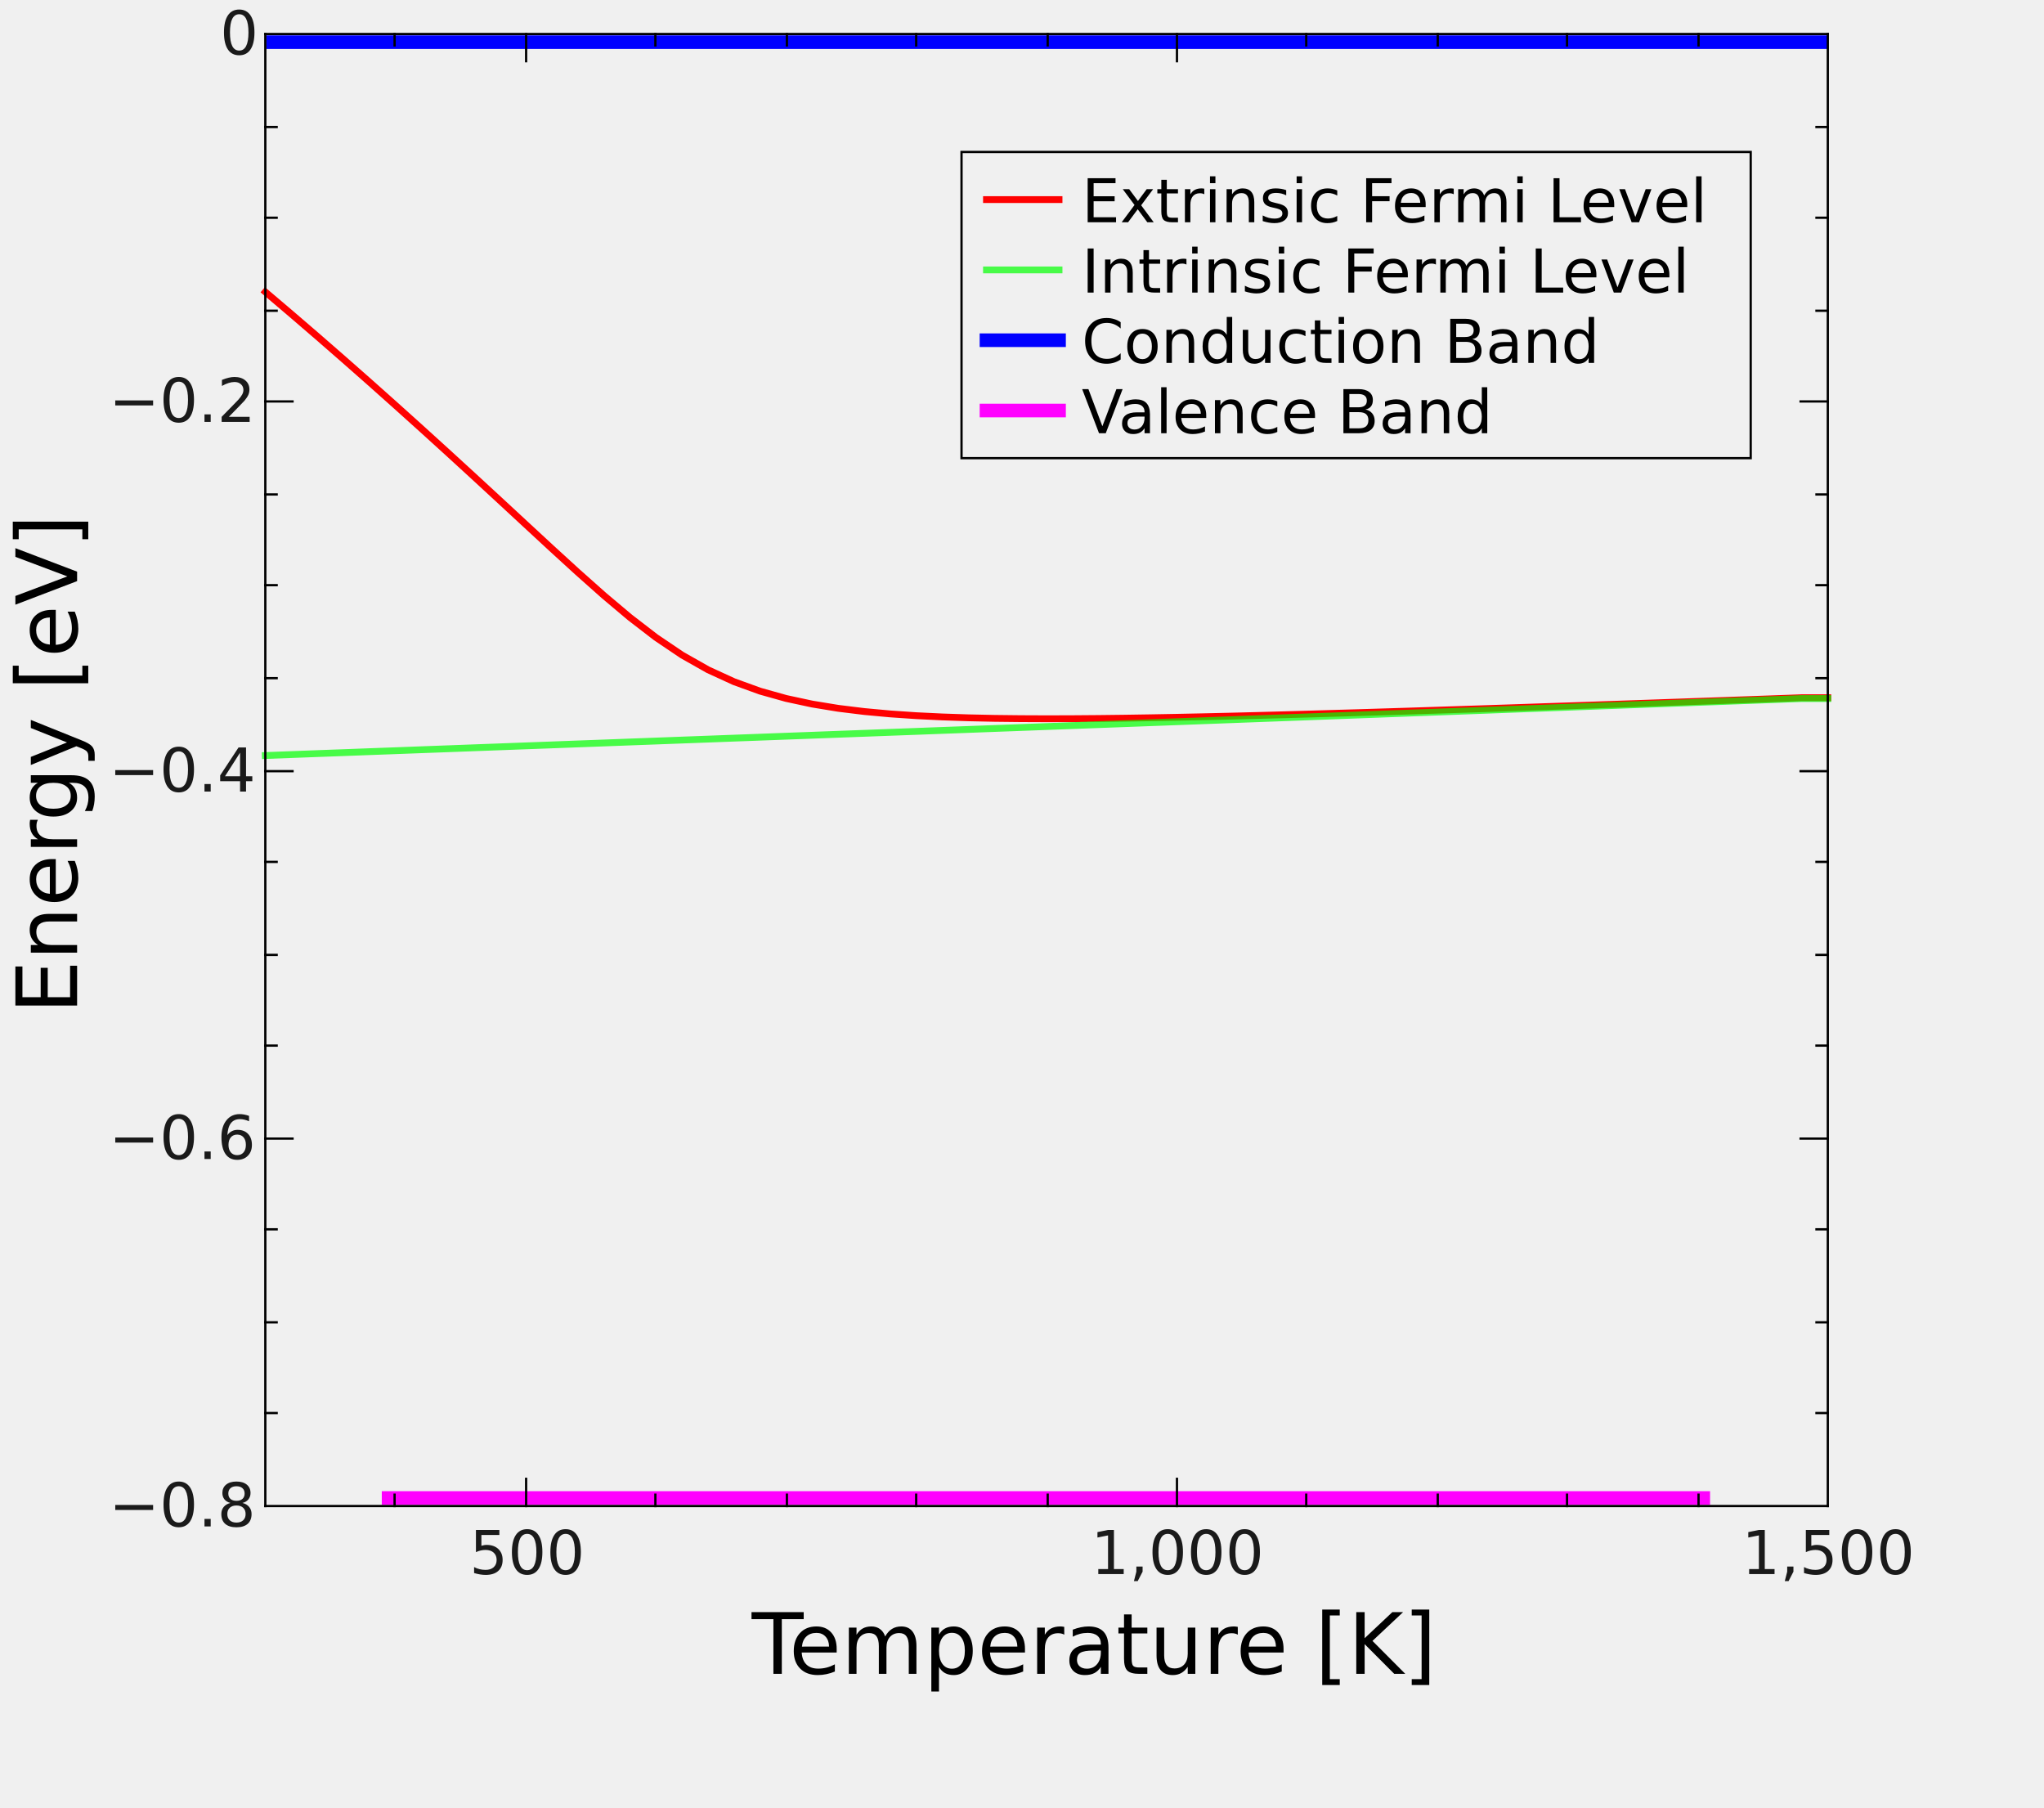
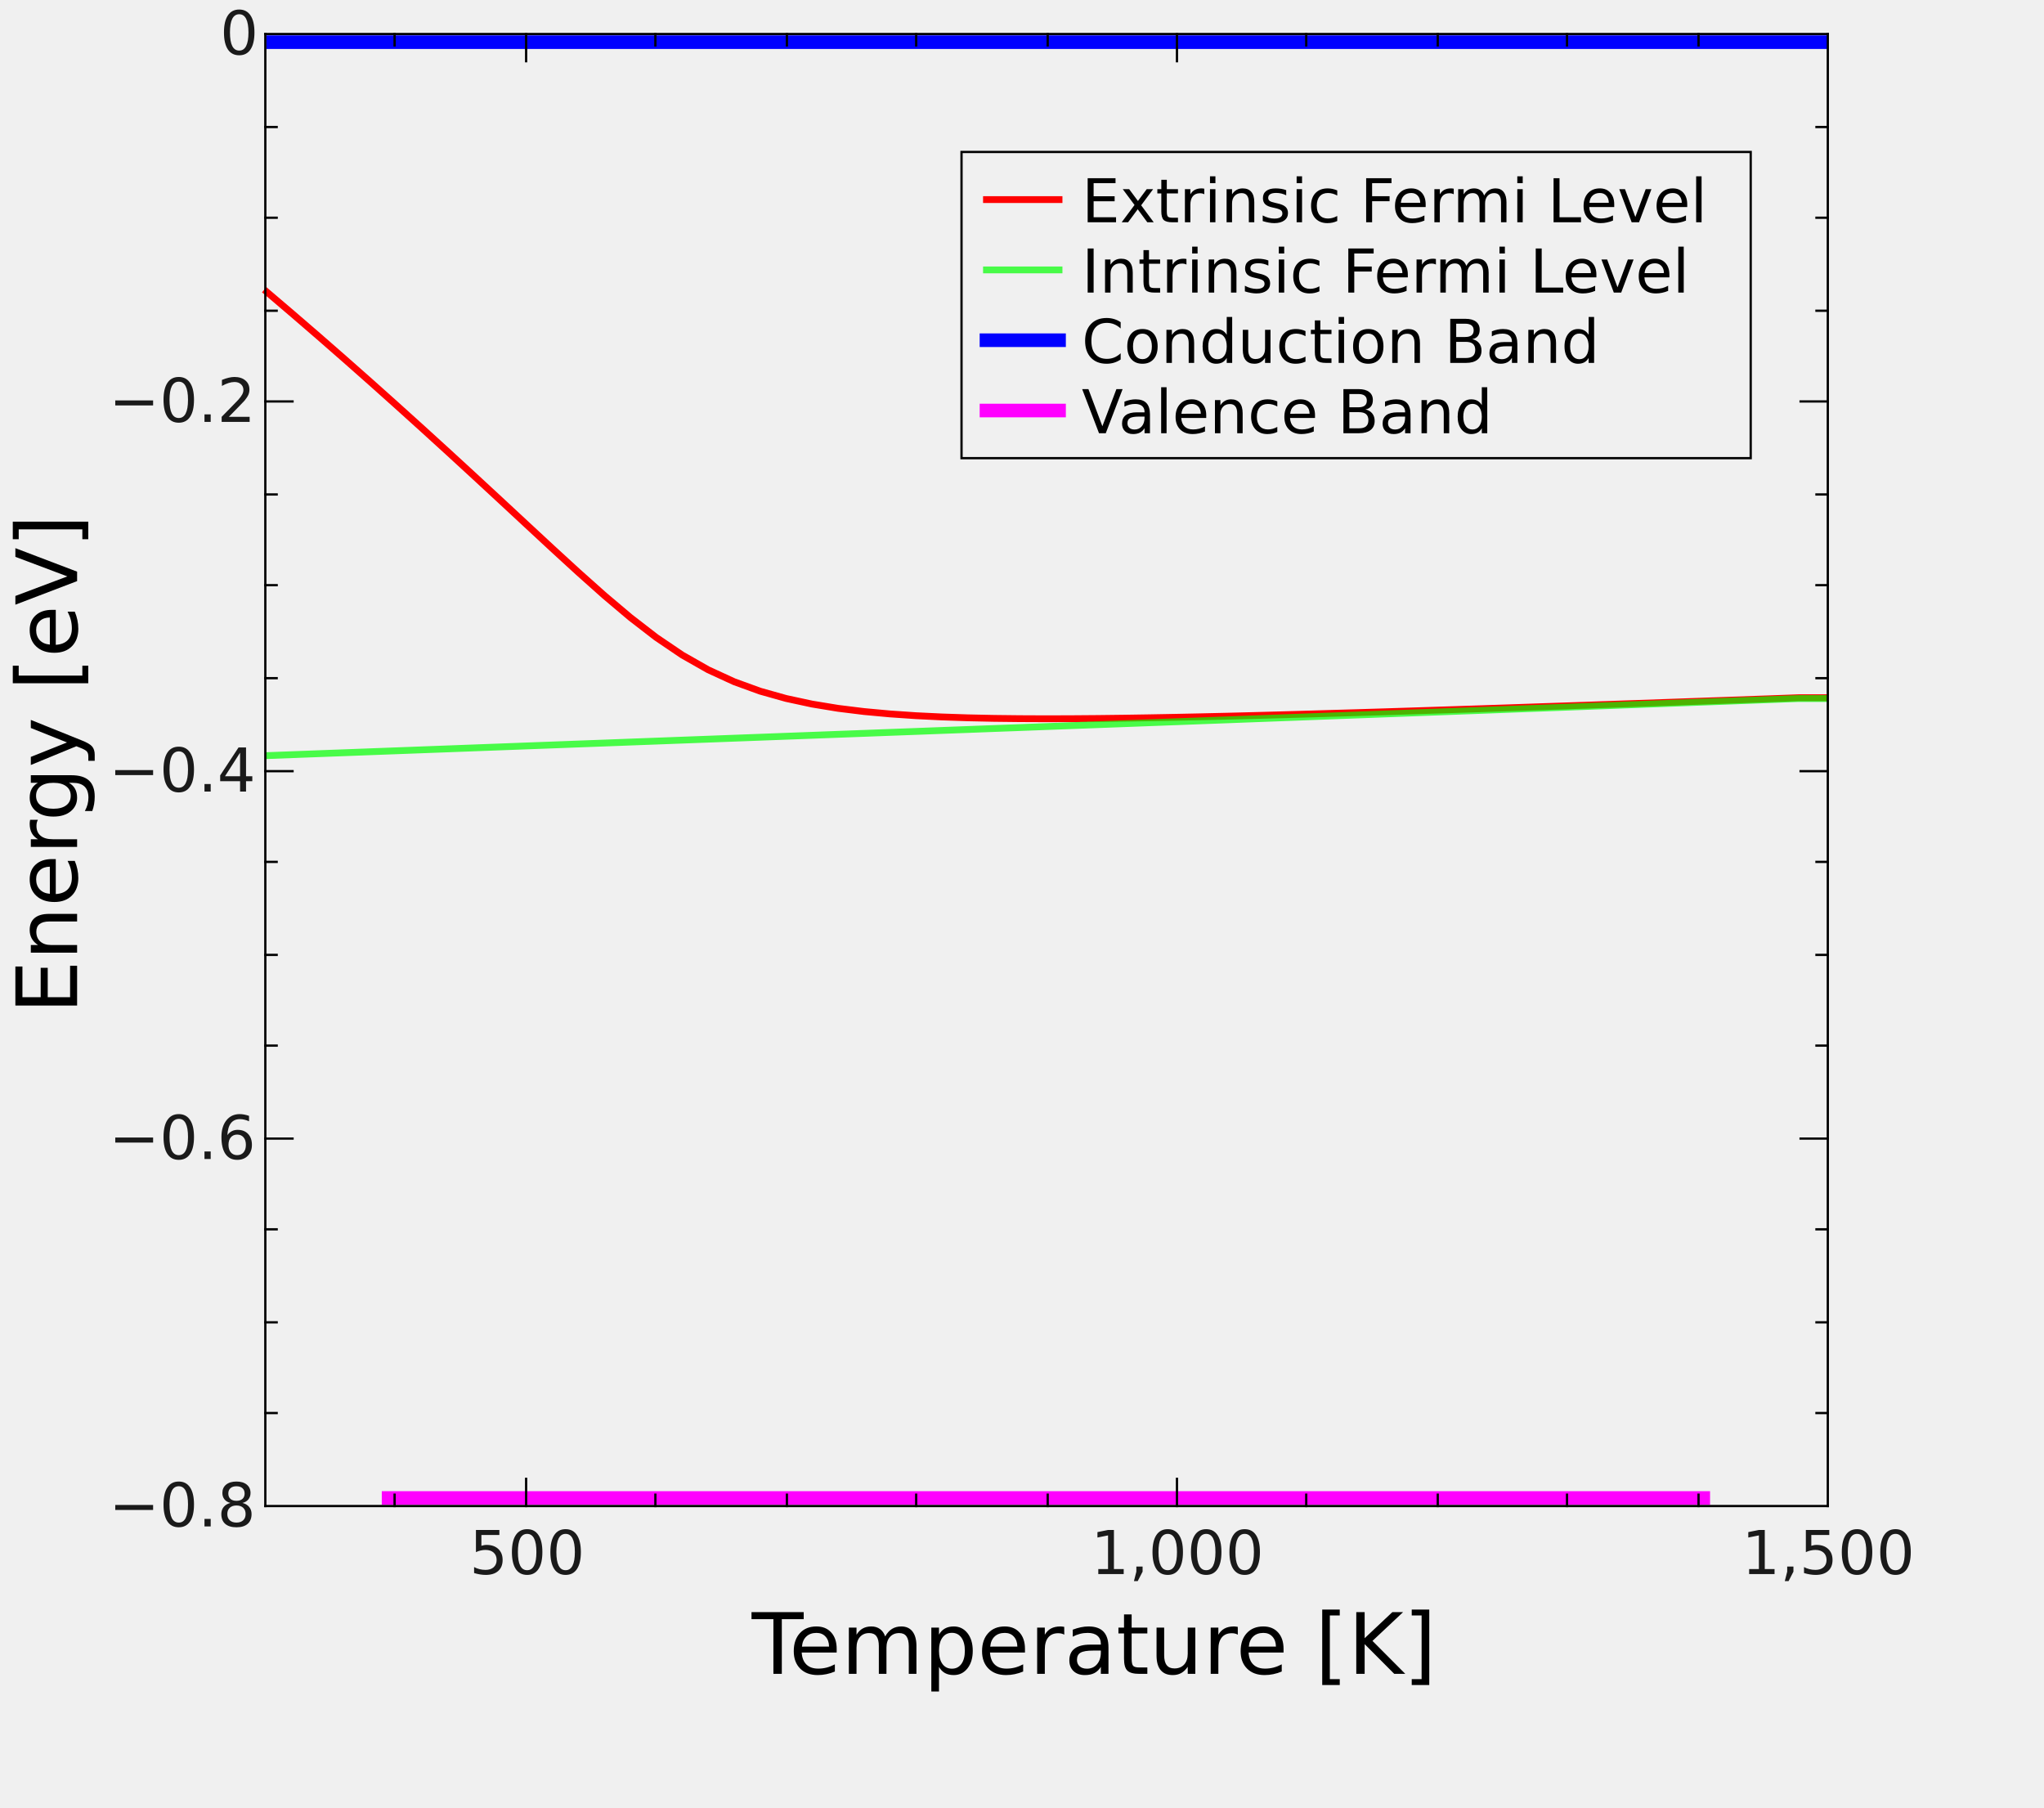
<svg xmlns="http://www.w3.org/2000/svg" width="238.478mm" height="210.82mm" version="1.2" id="svg2">
  <defs id="defs8" />
  <g style="font-style:normal;font-weight:400;font-size:10.667px;font-family:'MS Shell Dlg 2';fill:none;fill-rule:evenodd;stroke:#0000ff;stroke-width:6;stroke-linecap:square;stroke-linejoin:miter;stroke-miterlimit:2;stroke-opacity:1" id="g54" font-style="normal" font-weight="400" font-size="10.667" stroke-miterlimit="2" transform="matrix(0.9907083,0,0,1.009333,-0.3556415,-1.599696)">
    <polyline style="fill:none" id="polyline56" points="122,20.001 133,20 213.867,20 225.35,20.001 236.35,20 811,20 " vector-effect="non-scaling-stroke" />
  </g>
  <g style="font-style:normal;font-weight:400;font-size:10.667px;font-family:'MS Shell Dlg 2';fill:none;fill-rule:evenodd;stroke:#ff00ff;stroke-width:6;stroke-linecap:square;stroke-linejoin:miter;stroke-miterlimit:2;stroke-opacity:1" id="g378-6" font-style="normal" font-weight="400" font-size="10.667" transform="matrix(18.11613,0,0,1,-27.92046,546.4551)" stroke-miterlimit="2">
    <polyline style="fill:none" id="polyline380-2" points="11,114 43,114 " vector-effect="non-scaling-stroke" />
  </g>
  <g style="font-style:normal;font-weight:400;font-size:10.667px;font-family:'MS Shell Dlg 2';fill:#ffffff;fill-opacity:0;fill-rule:evenodd;stroke:none;stroke-width:1;stroke-linecap:square;stroke-linejoin:bevel" id="g12" font-style="normal" font-weight="400" font-size="10.667" transform="translate(-5,-5)">
    <path style="fill-rule:evenodd" id="path14" d="M 5,5 850,5 850,752 5,752 5,5" vector-effect="non-scaling-stroke" />
  </g>
  <g style="font-style:normal;font-weight:400;font-size:10.667px;font-family:'MS Shell Dlg 2';fill:none;fill-rule:evenodd;stroke:none;stroke-width:1;stroke-linecap:square;stroke-linejoin:bevel" id="g16" font-style="normal" font-weight="400" font-size="10.667" transform="translate(-5,-5)">
    <path style="fill-rule:evenodd" id="path18" d="M 5,5 850,5 850,752 5,752 5,5" vector-effect="non-scaling-stroke" />
  </g>
  <g style="font-style:normal;font-weight:400;font-size:10.667px;font-family:'MS Shell Dlg 2';fill:none;fill-rule:evenodd;stroke:#000000;stroke-width:1;stroke-linecap:square;stroke-linejoin:bevel;stroke-opacity:1" id="g20" font-style="normal" font-weight="400" font-size="10.667" transform="translate(-5,-5)" />
  <g style="font-style:normal;font-weight:400;font-size:10.667px;font-family:'MS Shell Dlg 2';fill:#ffffff;fill-opacity:0;fill-rule:evenodd;stroke:none;stroke-width:1;stroke-linecap:square;stroke-linejoin:bevel" id="g22" font-style="normal" font-weight="400" font-size="10.667" transform="translate(-5,-5)">
    <path style="fill-rule:evenodd" id="path24" d="m 122,20 689,0 0,649 -689,0 0,-649" vector-effect="non-scaling-stroke" />
  </g>
  <g style="font-style:normal;font-weight:400;font-size:10.667px;font-family:'MS Shell Dlg 2';fill:none;fill-rule:evenodd;stroke:#000000;stroke-width:1;stroke-linecap:square;stroke-linejoin:bevel;stroke-opacity:1" id="g26" font-style="normal" font-weight="400" font-size="10.667" transform="translate(-5,-5)" />
  <g style="font-style:normal;font-weight:400;font-size:10.667px;font-family:'MS Shell Dlg 2';fill:none;fill-rule:evenodd;stroke:#000000;stroke-width:1;stroke-linecap:square;stroke-linejoin:bevel;stroke-opacity:1" id="g28" font-style="normal" font-weight="400" font-size="10.667" transform="translate(-5,-5)" />
  <g style="font-style:normal;font-weight:400;font-size:10.667px;font-family:'MS Shell Dlg 2';fill:none;fill-rule:evenodd;stroke:#000000;stroke-width:1;stroke-linecap:square;stroke-linejoin:bevel;stroke-opacity:1" id="g30" font-style="normal" font-weight="400" font-size="10.667" transform="translate(-5,-5)" />
  <g style="font-style:normal;font-weight:400;font-size:10.667px;font-family:'MS Shell Dlg 2';fill:none;fill-rule:evenodd;stroke:#000000;stroke-width:1;stroke-linecap:square;stroke-linejoin:bevel;stroke-opacity:1" id="g32" font-style="normal" font-weight="400" font-size="10.667" transform="translate(-5,-5)" />
-   <g style="font-style:normal;font-weight:400;font-size:10.667px;font-family:'MS Shell Dlg 2';fill:none;fill-rule:evenodd;stroke:#ff0000;stroke-width:3;stroke-linecap:square;stroke-linejoin:miter;stroke-miterlimit:2;stroke-opacity:1" id="g34" font-style="normal" font-weight="400" font-size="10.667" stroke-miterlimit="2" transform="translate(-5,-5)">
+   <g style="font-style:normal;font-weight:400;font-size:10.667px;font-family:'MS Shell Dlg 2';fill:none;fill-rule:evenodd;stroke:#ff0000;stroke-width:3;stroke-linecap:square;stroke-linejoin:miter;stroke-miterlimit:2;stroke-opacity:1" id="g34" font-style="normal" font-weight="400" font-size="10.667" stroke-miterlimit="2" transform="matrix(0.9970845,0,0,1.000028,-4.002579,-5.006314)">
    <polyline style="fill:none" id="polyline36" points="122,133.713 133.483,143.464 144.967,153.345 156.45,163.356 167.933,173.472 179.417,183.71 190.9,194.046 202.383,204.478 213.867,215 225.35,225.587 236.833,236.222 248.317,246.842 259.8,257.331 271.283,267.537 282.767,277.207 294.25,286.049 305.733,293.797 317.217,300.303 328.7,305.568 340.183,309.73 351.667,312.95 363.15,315.417 374.633,317.299 386.117,318.71 397.6,319.765 409.083,320.544 420.567,321.095 432.05,321.477 443.533,321.72 455.017,321.85 466.5,321.899 477.983,321.866 489.467,321.777 500.95,321.639 512.433,321.46 523.917,321.25 535.4,321.014 546.883,320.755 558.367,320.471 569.85,320.171 581.333,319.854 592.817,319.522 604.3,319.189 615.783,318.84 627.267,318.483 638.75,318.118 650.233,317.753 661.717,317.38 673.2,316.999 684.683,316.609 696.167,316.228 707.65,315.839 719.133,315.441 730.617,315.044 742.1,314.646 753.583,314.24 765.067,313.843 776.55,313.437 788.033,313.032 799.517,312.618 811,312.618 " vector-effect="non-scaling-stroke" />
  </g>
  <g style="font-style:normal;font-weight:400;font-size:10.667px;font-family:'MS Shell Dlg 2';fill:none;fill-rule:evenodd;stroke:#000000;stroke-width:1;stroke-linecap:square;stroke-linejoin:bevel;stroke-opacity:1" id="g38" font-style="normal" font-weight="400" font-size="10.667" transform="translate(-5,-5)" />
  <g style="font-style:normal;font-weight:400;font-size:10.667px;font-family:'MS Shell Dlg 2';fill:none;fill-rule:evenodd;stroke:#000000;stroke-width:1;stroke-linecap:square;stroke-linejoin:bevel;stroke-opacity:1" id="g40" font-style="normal" font-weight="400" font-size="10.667" transform="translate(-5,-5)" />
  <g style="font-style:normal;font-weight:400;font-size:10.667px;font-family:'MS Shell Dlg 2';fill:none;fill-rule:evenodd;stroke:#000000;stroke-width:1;stroke-linecap:square;stroke-linejoin:bevel;stroke-opacity:1" id="g42" font-style="normal" font-weight="400" font-size="10.667" transform="translate(-5,-5)" />
-   <g style="font-style:normal;font-weight:400;font-size:10.667px;font-family:'MS Shell Dlg 2';fill:none;fill-rule:evenodd;stroke:#00ff00;stroke-width:3;stroke-linecap:square;stroke-linejoin:miter;stroke-miterlimit:2;stroke-opacity:0.7" id="g44" font-style="normal" font-weight="400" font-size="10.667" stroke-miterlimit="2" transform="translate(-5,-5)">
+   <g style="font-style:normal;font-weight:400;font-size:10.667px;font-family:'MS Shell Dlg 2';fill:none;fill-rule:evenodd;stroke:#00ff00;stroke-width:3;stroke-linecap:square;stroke-linejoin:miter;stroke-miterlimit:2;stroke-opacity:0.7" id="g44" font-style="normal" font-weight="400" font-size="10.667" stroke-miterlimit="2" transform="matrix(0.9957047,0,0,1.000246,-2.882303,-5.080192)">
    <polyline style="fill:none" id="polyline46" points="122,338.107 133.483,337.685 144.967,337.256 156.45,336.834 167.933,336.404 179.417,335.982 190.9,335.552 202.383,335.13 213.867,334.7 225.35,334.278 236.833,333.848 248.317,333.426 259.8,332.996 271.283,332.575 282.767,332.145 294.25,331.723 305.733,331.293 317.217,330.871 328.7,330.441 340.183,330.019 351.667,329.589 363.15,329.167 374.633,328.737 386.117,328.316 397.6,327.886 409.083,327.464 420.567,327.034 432.05,326.612 443.533,326.182 455.017,325.76 466.5,325.33 477.983,324.908 489.467,324.478 500.95,324.057 512.433,323.627 523.917,323.205 535.4,322.775 546.883,322.353 558.367,321.923 569.85,321.501 581.333,321.071 592.817,320.649 604.3,320.219 615.783,319.797 627.267,319.367 638.75,318.946 650.233,318.516 661.717,318.094 673.2,317.664 684.683,317.242 696.167,316.812 707.65,316.382 719.133,315.96 730.617,315.53 742.1,315.108 753.583,314.678 765.067,314.257 776.55,313.827 788.033,313.405 799.517,312.975 811,312.975 " vector-effect="non-scaling-stroke" />
  </g>
  <g style="font-style:normal;font-weight:400;font-size:10.667px;font-family:'MS Shell Dlg 2';fill:none;fill-rule:evenodd;stroke:#000000;stroke-width:1;stroke-linecap:square;stroke-linejoin:bevel;stroke-opacity:1" id="g48" font-style="normal" font-weight="400" font-size="10.667" transform="translate(-5,-5)" />
  <g style="font-style:normal;font-weight:400;font-size:10.667px;font-family:'MS Shell Dlg 2';fill:none;fill-rule:evenodd;stroke:#000000;stroke-width:1;stroke-linecap:square;stroke-linejoin:bevel;stroke-opacity:1" id="g50" font-style="normal" font-weight="400" font-size="10.667" transform="translate(-5,-5)" />
  <g style="font-style:normal;font-weight:400;font-size:10.667px;font-family:'MS Shell Dlg 2';fill:none;fill-rule:evenodd;stroke:#000000;stroke-width:1;stroke-linecap:square;stroke-linejoin:bevel;stroke-opacity:1" id="g52" font-style="normal" font-weight="400" font-size="10.667" transform="translate(-5,-5)" />
  <g style="font-style:normal;font-weight:400;font-size:10.667px;font-family:'MS Shell Dlg 2';fill:none;fill-rule:evenodd;stroke:#000000;stroke-width:1;stroke-linecap:square;stroke-linejoin:bevel;stroke-opacity:1" id="g58" font-style="normal" font-weight="400" font-size="10.667" transform="translate(-5,-5)" />
  <g style="font-style:normal;font-weight:400;font-size:10.667px;font-family:'MS Shell Dlg 2';fill:none;fill-rule:evenodd;stroke:#000000;stroke-width:1;stroke-linecap:square;stroke-linejoin:bevel;stroke-opacity:1" id="g60" font-style="normal" font-weight="400" font-size="10.667" transform="translate(-5,-5)" />
  <g style="font-style:normal;font-weight:400;font-size:10.667px;font-family:'MS Shell Dlg 2';fill:none;fill-rule:evenodd;stroke:#000000;stroke-width:1;stroke-linecap:square;stroke-linejoin:bevel;stroke-opacity:1" id="g62" font-style="normal" font-weight="400" font-size="10.667" transform="translate(-5,-5)" />
  <g style="font-style:normal;font-weight:400;font-size:10.667px;font-family:'MS Shell Dlg 2';fill:none;fill-rule:evenodd;stroke:#000000;stroke-width:1;stroke-linecap:square;stroke-linejoin:bevel;stroke-opacity:1" id="g64" font-style="normal" font-weight="400" font-size="10.667" transform="translate(-5,-5)" />
  <g style="font-style:normal;font-weight:400;font-size:10.667px;font-family:'MS Shell Dlg 2';fill:none;fill-rule:evenodd;stroke:#000000;stroke-width:1;stroke-linecap:square;stroke-linejoin:bevel;stroke-opacity:1" id="g66" font-style="normal" font-weight="400" font-size="10.667" transform="translate(-5,-5)" />
  <g style="font-style:normal;font-weight:400;font-size:10.667px;font-family:'MS Shell Dlg 2';fill:none;fill-rule:evenodd;stroke:#000000;stroke-width:1;stroke-linecap:square;stroke-linejoin:bevel;stroke-opacity:1" id="g68" font-style="normal" font-weight="400" font-size="10.667" transform="translate(-5,-5)" />
  <g style="font-style:normal;font-weight:400;font-size:26.667px;font-family:'DejaVu Sans';fill:none;fill-rule:evenodd;stroke:#1a1a1a;stroke-width:1;stroke-linecap:square;stroke-linejoin:bevel;stroke-opacity:1" id="g70" font-style="normal" font-weight="400" font-size="26.667" transform="matrix(0,-1,1,0,0,679)" />
  <g style="font-style:normal;font-weight:400;font-size:37.333px;font-family:'DejaVu Sans';fill:none;fill-rule:evenodd;stroke:#000000;stroke-width:1;stroke-linecap:square;stroke-linejoin:bevel;stroke-opacity:1" id="g72" font-style="normal" font-weight="400" font-size="37.333" transform="matrix(0,-1,1,0,0,679)">
    <text style="font-style:normal;font-weight:400;font-size:37.333px;font-family:'DejaVu Sans';fill:#000000;fill-opacity:1;stroke:none" id="text74" font-style="normal" font-weight="400" font-size="37.333" y="34" x="232" xml:space="preserve">Energy [eV]</text>
  </g>
  <g style="font-style:normal;font-weight:400;font-size:26.667px;font-family:'DejaVu Sans';fill:none;fill-rule:evenodd;stroke:#1a1a1a;stroke-width:1;stroke-linecap:square;stroke-linejoin:bevel;stroke-opacity:1" id="g76" font-style="normal" font-weight="400" font-size="26.667" transform="matrix(0,-1,1,0,0,679)" />
  <g style="font-style:normal;font-weight:400;font-size:10.667px;font-family:'MS Shell Dlg 2';fill:none;fill-rule:evenodd;stroke:#000000;stroke-width:1;stroke-linecap:square;stroke-linejoin:bevel;stroke-opacity:1" id="g78" font-style="normal" font-weight="400" font-size="10.667" transform="translate(-5,-5)" />
  <g style="font-style:normal;font-weight:400;font-size:26.667px;font-family:'DejaVu Sans';fill:none;fill-rule:evenodd;stroke:#000000;stroke-width:1;stroke-linecap:square;stroke-linejoin:bevel;stroke-opacity:1" id="g80" font-style="normal" font-weight="400" font-size="26.667" transform="translate(-5,-5)" />
  <g style="font-style:normal;font-weight:400;font-size:26.667px;font-family:'DejaVu Sans';fill:none;fill-rule:evenodd;stroke:#1a1a1a;stroke-width:1;stroke-linecap:square;stroke-linejoin:bevel;stroke-opacity:1" id="g82" font-style="normal" font-weight="400" font-size="26.667" transform="translate(-5,-5)" />
  <g style="font-style:normal;font-weight:400;font-size:26.667px;font-family:'DejaVu Sans';fill:none;fill-rule:evenodd;stroke:#1a1a1a;stroke-width:1;stroke-linecap:square;stroke-linejoin:bevel;stroke-opacity:1" id="g84" font-style="normal" font-weight="400" font-size="26.667" transform="translate(48,648)">
    <text style="font-style:normal;font-weight:400;font-size:26.667px;font-family:'DejaVu Sans';fill:#1a1a1a;fill-opacity:1;stroke:none" id="text86" font-style="normal" font-weight="400" font-size="26.667" y="25" x="0" xml:space="preserve">−0.8</text>
  </g>
  <g style="font-style:normal;font-weight:400;font-size:26.667px;font-family:'DejaVu Sans';fill:none;fill-rule:evenodd;stroke:#1a1a1a;stroke-width:1;stroke-linecap:square;stroke-linejoin:bevel;stroke-opacity:1" id="g88" font-style="normal" font-weight="400" font-size="26.667" transform="translate(48,648)" />
  <g style="font-style:normal;font-weight:400;font-size:26.667px;font-family:'DejaVu Sans';fill:none;fill-rule:evenodd;stroke:#1a1a1a;stroke-width:1;stroke-linecap:square;stroke-linejoin:bevel;stroke-opacity:1" id="g90" font-style="normal" font-weight="400" font-size="26.667" transform="translate(-5,-5)" />
  <g style="font-style:normal;font-weight:400;font-size:26.667px;font-family:'DejaVu Sans';fill:none;fill-rule:evenodd;stroke:#1a1a1a;stroke-width:1;stroke-linecap:square;stroke-linejoin:bevel;stroke-opacity:1" id="g92" font-style="normal" font-weight="400" font-size="26.667" transform="translate(48,486)">
    <text style="font-style:normal;font-weight:400;font-size:26.667px;font-family:'DejaVu Sans';fill:#1a1a1a;fill-opacity:1;stroke:none" id="text94" font-style="normal" font-weight="400" font-size="26.667" y="25" x="0" xml:space="preserve">−0.6</text>
  </g>
  <g style="font-style:normal;font-weight:400;font-size:26.667px;font-family:'DejaVu Sans';fill:none;fill-rule:evenodd;stroke:#1a1a1a;stroke-width:1;stroke-linecap:square;stroke-linejoin:bevel;stroke-opacity:1" id="g96" font-style="normal" font-weight="400" font-size="26.667" transform="translate(48,486)" />
  <g style="font-style:normal;font-weight:400;font-size:26.667px;font-family:'DejaVu Sans';fill:none;fill-rule:evenodd;stroke:#1a1a1a;stroke-width:1;stroke-linecap:square;stroke-linejoin:bevel;stroke-opacity:1" id="g98" font-style="normal" font-weight="400" font-size="26.667" transform="translate(-5,-5)" />
  <g style="font-style:normal;font-weight:400;font-size:26.667px;font-family:'DejaVu Sans';fill:none;fill-rule:evenodd;stroke:#1a1a1a;stroke-width:1;stroke-linecap:square;stroke-linejoin:bevel;stroke-opacity:1" id="g100" font-style="normal" font-weight="400" font-size="26.667" transform="translate(48,324)">
    <text style="font-style:normal;font-weight:400;font-size:26.667px;font-family:'DejaVu Sans';fill:#1a1a1a;fill-opacity:1;stroke:none" id="text102" font-style="normal" font-weight="400" font-size="26.667" y="25" x="0" xml:space="preserve">−0.4</text>
  </g>
  <g style="font-style:normal;font-weight:400;font-size:26.667px;font-family:'DejaVu Sans';fill:none;fill-rule:evenodd;stroke:#1a1a1a;stroke-width:1;stroke-linecap:square;stroke-linejoin:bevel;stroke-opacity:1" id="g104" font-style="normal" font-weight="400" font-size="26.667" transform="translate(48,324)" />
  <g style="font-style:normal;font-weight:400;font-size:26.667px;font-family:'DejaVu Sans';fill:none;fill-rule:evenodd;stroke:#1a1a1a;stroke-width:1;stroke-linecap:square;stroke-linejoin:bevel;stroke-opacity:1" id="g106" font-style="normal" font-weight="400" font-size="26.667" transform="translate(-5,-5)" />
  <g style="font-style:normal;font-weight:400;font-size:26.667px;font-family:'DejaVu Sans';fill:none;fill-rule:evenodd;stroke:#1a1a1a;stroke-width:1;stroke-linecap:square;stroke-linejoin:bevel;stroke-opacity:1" id="g108" font-style="normal" font-weight="400" font-size="26.667" transform="translate(48,161)">
    <text style="font-style:normal;font-weight:400;font-size:26.667px;font-family:'DejaVu Sans';fill:#1a1a1a;fill-opacity:1;stroke:none" id="text110" font-style="normal" font-weight="400" font-size="26.667" y="25" x="0" xml:space="preserve">−0.2</text>
  </g>
  <g style="font-style:normal;font-weight:400;font-size:26.667px;font-family:'DejaVu Sans';fill:none;fill-rule:evenodd;stroke:#1a1a1a;stroke-width:1;stroke-linecap:square;stroke-linejoin:bevel;stroke-opacity:1" id="g112" font-style="normal" font-weight="400" font-size="26.667" transform="translate(48,161)" />
  <g style="font-style:normal;font-weight:400;font-size:26.667px;font-family:'DejaVu Sans';fill:none;fill-rule:evenodd;stroke:#1a1a1a;stroke-width:1;stroke-linecap:square;stroke-linejoin:bevel;stroke-opacity:1" id="g114" font-style="normal" font-weight="400" font-size="26.667" transform="translate(-5,-5)" />
  <g style="font-style:normal;font-weight:400;font-size:26.667px;font-family:'DejaVu Sans';fill:none;fill-rule:evenodd;stroke:#1a1a1a;stroke-width:1;stroke-linecap:square;stroke-linejoin:bevel;stroke-opacity:1" id="g116" font-style="normal" font-weight="400" font-size="26.667" transform="translate(97,-1)">
    <text style="font-style:normal;font-weight:400;font-size:26.667px;font-family:'DejaVu Sans';fill:#1a1a1a;fill-opacity:1;stroke:none" id="text118" font-style="normal" font-weight="400" font-size="26.667" y="25" x="0" xml:space="preserve">0</text>
  </g>
  <g style="font-style:normal;font-weight:400;font-size:26.667px;font-family:'DejaVu Sans';fill:none;fill-rule:evenodd;stroke:#1a1a1a;stroke-width:1;stroke-linecap:square;stroke-linejoin:bevel;stroke-opacity:1" id="g120" font-style="normal" font-weight="400" font-size="26.667" transform="translate(97,-1)" />
  <g style="font-style:normal;font-weight:400;font-size:26.667px;font-family:'DejaVu Sans';fill:none;fill-rule:evenodd;stroke:#1a1a1a;stroke-width:1;stroke-linecap:square;stroke-linejoin:bevel;stroke-opacity:1" id="g122" font-style="normal" font-weight="400" font-size="26.667" transform="translate(-5,-5)" />
  <g style="font-style:normal;font-weight:400;font-size:26.667px;font-family:'DejaVu Sans';fill:none;fill-rule:evenodd;stroke:#000000;stroke-width:1;stroke-linecap:square;stroke-linejoin:bevel;stroke-opacity:1" id="g124" font-style="normal" font-weight="400" font-size="26.667" transform="translate(-5,-5)" />
  <g style="font-style:normal;font-weight:400;font-size:26.667px;font-family:'DejaVu Sans';fill:none;fill-rule:evenodd;stroke:#000000;stroke-width:1;stroke-linecap:square;stroke-linejoin:bevel;stroke-opacity:1" id="g126" font-style="normal" font-weight="400" font-size="26.667" transform="translate(-5,-5)">
    <polyline style="fill:none" id="polyline128" points="122,20 122,669 " vector-effect="none" />
  </g>
  <g style="font-style:normal;font-weight:400;font-size:26.667px;font-family:'DejaVu Sans';fill:none;fill-rule:evenodd;stroke:#000000;stroke-width:1;stroke-linecap:square;stroke-linejoin:bevel;stroke-opacity:1" id="g130" font-style="normal" font-weight="400" font-size="26.667" transform="translate(-5,-5)">
    <polyline style="fill:none" id="polyline132" points="122,507 134,507 " vector-effect="none" />
    <polyline style="fill:none" id="polyline134" points="122,345 134,345 " vector-effect="none" />
    <polyline style="fill:none" id="polyline136" points="122,182 134,182 " vector-effect="none" />
    <polyline style="fill:none" id="polyline138" points="122,628 127,628 " vector-effect="none" />
    <polyline style="fill:none" id="polyline140" points="122,547 127,547 " vector-effect="none" />
    <polyline style="fill:none" id="polyline142" points="122,466 127,466 " vector-effect="none" />
    <polyline style="fill:none" id="polyline144" points="122,385 127,385 " vector-effect="none" />
    <polyline style="fill:none" id="polyline146" points="122,304 127,304 " vector-effect="none" />
    <polyline style="fill:none" id="polyline148" points="122,223 127,223 " vector-effect="none" />
    <polyline style="fill:none" id="polyline150" points="122,142 127,142 " vector-effect="none" />
    <polyline style="fill:none" id="polyline152" points="122,61 127,61 " vector-effect="none" />
    <polyline style="fill:none" id="polyline154" points="122,588 127,588 " vector-effect="none" />
    <polyline style="fill:none" id="polyline156" points="122,426 127,426 " vector-effect="none" />
    <polyline style="fill:none" id="polyline158" points="122,263 127,263 " vector-effect="none" />
    <polyline style="fill:none" id="polyline160" points="122,101 127,101 " vector-effect="none" />
  </g>
  <g style="font-style:normal;font-weight:400;font-size:26.667px;font-family:'DejaVu Sans';fill:none;fill-rule:evenodd;stroke:#000000;stroke-width:1;stroke-linecap:square;stroke-linejoin:bevel;stroke-opacity:1" id="g162" font-style="normal" font-weight="400" font-size="26.667" transform="translate(-5,-5)" />
  <g style="font-style:normal;font-weight:400;font-size:10.667px;font-family:'MS Shell Dlg 2';fill:none;fill-rule:evenodd;stroke:#000000;stroke-width:1;stroke-linecap:square;stroke-linejoin:bevel;stroke-opacity:1" id="g164" font-style="normal" font-weight="400" font-size="10.667" transform="translate(-5,-5)" />
  <g style="font-style:normal;font-weight:400;font-size:26.667px;font-family:'DejaVu Sans';fill:none;fill-rule:evenodd;stroke:#1a1a1a;stroke-width:1;stroke-linecap:square;stroke-linejoin:bevel;stroke-opacity:1" id="g166" font-style="normal" font-weight="400" font-size="26.667" transform="matrix(0,-1,1,0,812,663)" />
  <g style="font-style:normal;font-weight:400;font-size:26.667px;font-family:'DejaVu Sans';fill:none;fill-rule:evenodd;stroke:#1a1a1a;stroke-width:1;stroke-linecap:square;stroke-linejoin:bevel;stroke-opacity:1" id="g168" font-style="normal" font-weight="400" font-size="26.667" transform="matrix(0,-1,1,0,812,663)" />
  <g style="font-style:normal;font-weight:400;font-size:10.667px;font-family:'MS Shell Dlg 2';fill:none;fill-rule:evenodd;stroke:#000000;stroke-width:1;stroke-linecap:square;stroke-linejoin:bevel;stroke-opacity:1" id="g170" font-style="normal" font-weight="400" font-size="10.667" transform="translate(-5,-5)" />
  <g style="font-style:normal;font-weight:400;font-size:26.667px;font-family:'DejaVu Sans';fill:none;fill-rule:evenodd;stroke:#000000;stroke-width:1;stroke-linecap:square;stroke-linejoin:bevel;stroke-opacity:1" id="g172" font-style="normal" font-weight="400" font-size="26.667" transform="translate(-5,-5)" />
  <g style="font-style:normal;font-weight:400;font-size:26.667px;font-family:'DejaVu Sans';fill:none;fill-rule:evenodd;stroke:#000000;stroke-width:1;stroke-linecap:square;stroke-linejoin:bevel;stroke-opacity:1" id="g174" font-style="normal" font-weight="400" font-size="26.667" transform="translate(-5,-5)">
    <polyline style="fill:none" id="polyline176" points="811,20 811,669 " vector-effect="none" />
  </g>
  <g style="font-style:normal;font-weight:400;font-size:26.667px;font-family:'DejaVu Sans';fill:none;fill-rule:evenodd;stroke:#000000;stroke-width:1;stroke-linecap:square;stroke-linejoin:bevel;stroke-opacity:1" id="g178" font-style="normal" font-weight="400" font-size="26.667" transform="translate(-5,-5)">
    <polyline style="fill:none" id="polyline180" points="811,507 799,507 " vector-effect="none" />
    <polyline style="fill:none" id="polyline182" points="811,345 799,345 " vector-effect="none" />
    <polyline style="fill:none" id="polyline184" points="811,182 799,182 " vector-effect="none" />
    <polyline style="fill:none" id="polyline186" points="811,628 806,628 " vector-effect="none" />
    <polyline style="fill:none" id="polyline188" points="811,547 806,547 " vector-effect="none" />
    <polyline style="fill:none" id="polyline190" points="811,466 806,466 " vector-effect="none" />
    <polyline style="fill:none" id="polyline192" points="811,385 806,385 " vector-effect="none" />
    <polyline style="fill:none" id="polyline194" points="811,304 806,304 " vector-effect="none" />
    <polyline style="fill:none" id="polyline196" points="811,223 806,223 " vector-effect="none" />
    <polyline style="fill:none" id="polyline198" points="811,142 806,142 " vector-effect="none" />
    <polyline style="fill:none" id="polyline200" points="811,61 806,61 " vector-effect="none" />
    <polyline style="fill:none" id="polyline202" points="811,588 806,588 " vector-effect="none" />
    <polyline style="fill:none" id="polyline204" points="811,426 806,426 " vector-effect="none" />
    <polyline style="fill:none" id="polyline206" points="811,263 806,263 " vector-effect="none" />
    <polyline style="fill:none" id="polyline208" points="811,101 806,101 " vector-effect="none" />
  </g>
  <g style="font-style:normal;font-weight:400;font-size:26.667px;font-family:'DejaVu Sans';fill:none;fill-rule:evenodd;stroke:#000000;stroke-width:1;stroke-linecap:square;stroke-linejoin:bevel;stroke-opacity:1" id="g210" font-style="normal" font-weight="400" font-size="26.667" transform="translate(-5,-5)" />
  <g style="font-style:normal;font-weight:400;font-size:10.667px;font-family:'MS Shell Dlg 2';fill:none;fill-rule:evenodd;stroke:#000000;stroke-width:1;stroke-linecap:square;stroke-linejoin:bevel;stroke-opacity:1" id="g212" font-style="normal" font-weight="400" font-size="10.667" transform="translate(-5,-5)" />
  <g style="font-style:normal;font-weight:400;font-size:26.667px;font-family:'DejaVu Sans';fill:none;fill-rule:evenodd;stroke:#1a1a1a;stroke-width:1;stroke-linecap:square;stroke-linejoin:bevel;stroke-opacity:1" id="g214" font-style="normal" font-weight="400" font-size="26.667" transform="translate(117,703)" />
  <g style="font-style:normal;font-weight:400;font-size:37.333px;font-family:'DejaVu Sans';fill:none;fill-rule:evenodd;stroke:#000000;stroke-width:1;stroke-linecap:square;stroke-linejoin:bevel;stroke-opacity:1" id="g216" font-style="normal" font-weight="400" font-size="37.333" transform="translate(117,703)">
    <text style="font-style:normal;font-weight:400;font-size:37.333px;font-family:'DejaVu Sans';fill:#000000;fill-opacity:1;stroke:none" id="text218" font-style="normal" font-weight="400" font-size="37.333" y="35" x="214.5" xml:space="preserve">Temperature [K]</text>
  </g>
  <g style="font-style:normal;font-weight:400;font-size:26.667px;font-family:'DejaVu Sans';fill:none;fill-rule:evenodd;stroke:#1a1a1a;stroke-width:1;stroke-linecap:square;stroke-linejoin:bevel;stroke-opacity:1" id="g220" font-style="normal" font-weight="400" font-size="26.667" transform="translate(117,703)" />
  <g style="font-style:normal;font-weight:400;font-size:10.667px;font-family:'MS Shell Dlg 2';fill:none;fill-rule:evenodd;stroke:#000000;stroke-width:1;stroke-linecap:square;stroke-linejoin:bevel;stroke-opacity:1" id="g222" font-style="normal" font-weight="400" font-size="10.667" transform="translate(-5,-5)" />
  <g style="font-style:normal;font-weight:400;font-size:26.667px;font-family:'DejaVu Sans';fill:none;fill-rule:evenodd;stroke:#000000;stroke-width:1;stroke-linecap:square;stroke-linejoin:bevel;stroke-opacity:1" id="g224" font-style="normal" font-weight="400" font-size="26.667" transform="translate(-5,-5)" />
  <g style="font-style:normal;font-weight:400;font-size:26.667px;font-family:'DejaVu Sans';fill:none;fill-rule:evenodd;stroke:#1a1a1a;stroke-width:1;stroke-linecap:square;stroke-linejoin:bevel;stroke-opacity:1" id="g226" font-style="normal" font-weight="400" font-size="26.667" transform="translate(-5,-5)" />
  <g style="font-style:normal;font-weight:400;font-size:26.667px;font-family:'DejaVu Sans';fill:none;fill-rule:evenodd;stroke:#1a1a1a;stroke-width:1;stroke-linecap:square;stroke-linejoin:bevel;stroke-opacity:1" id="g228" font-style="normal" font-weight="400" font-size="26.667" transform="translate(207,668)">
    <text style="font-style:normal;font-weight:400;font-size:26.667px;font-family:'DejaVu Sans';fill:#1a1a1a;fill-opacity:1;stroke:none" id="text230" font-style="normal" font-weight="400" font-size="26.667" y="26" x="0" xml:space="preserve">500</text>
  </g>
  <g style="font-style:normal;font-weight:400;font-size:26.667px;font-family:'DejaVu Sans';fill:none;fill-rule:evenodd;stroke:#1a1a1a;stroke-width:1;stroke-linecap:square;stroke-linejoin:bevel;stroke-opacity:1" id="g232" font-style="normal" font-weight="400" font-size="26.667" transform="translate(207,668)" />
  <g style="font-style:normal;font-weight:400;font-size:26.667px;font-family:'DejaVu Sans';fill:none;fill-rule:evenodd;stroke:#1a1a1a;stroke-width:1;stroke-linecap:square;stroke-linejoin:bevel;stroke-opacity:1" id="g234" font-style="normal" font-weight="400" font-size="26.667" transform="translate(-5,-5)" />
  <g style="font-style:normal;font-weight:400;font-size:26.667px;font-family:'DejaVu Sans';fill:none;fill-rule:evenodd;stroke:#1a1a1a;stroke-width:1;stroke-linecap:square;stroke-linejoin:bevel;stroke-opacity:1" id="g236" font-style="normal" font-weight="400" font-size="26.667" transform="translate(481,668)">
    <text style="font-style:normal;font-weight:400;font-size:26.667px;font-family:'DejaVu Sans';fill:#1a1a1a;fill-opacity:1;stroke:none" id="text238" font-style="normal" font-weight="400" font-size="26.667" y="26" x="0" xml:space="preserve">1,000</text>
  </g>
  <g style="font-style:normal;font-weight:400;font-size:26.667px;font-family:'DejaVu Sans';fill:none;fill-rule:evenodd;stroke:#1a1a1a;stroke-width:1;stroke-linecap:square;stroke-linejoin:bevel;stroke-opacity:1" id="g240" font-style="normal" font-weight="400" font-size="26.667" transform="translate(481,668)" />
  <g style="font-style:normal;font-weight:400;font-size:26.667px;font-family:'DejaVu Sans';fill:none;fill-rule:evenodd;stroke:#1a1a1a;stroke-width:1;stroke-linecap:square;stroke-linejoin:bevel;stroke-opacity:1" id="g242" font-style="normal" font-weight="400" font-size="26.667" transform="translate(-5,-5)" />
  <g style="font-style:normal;font-weight:400;font-size:26.667px;font-family:'DejaVu Sans';fill:none;fill-rule:evenodd;stroke:#1a1a1a;stroke-width:1;stroke-linecap:square;stroke-linejoin:bevel;stroke-opacity:1" id="g244" font-style="normal" font-weight="400" font-size="26.667" transform="translate(768,668)">
    <text style="font-style:normal;font-weight:400;font-size:26.667px;font-family:'DejaVu Sans';fill:#1a1a1a;fill-opacity:1;stroke:none" id="text246" font-style="normal" font-weight="400" font-size="26.667" y="26" x="0" xml:space="preserve">1,500</text>
  </g>
  <g style="font-style:normal;font-weight:400;font-size:26.667px;font-family:'DejaVu Sans';fill:none;fill-rule:evenodd;stroke:#1a1a1a;stroke-width:1;stroke-linecap:square;stroke-linejoin:bevel;stroke-opacity:1" id="g248" font-style="normal" font-weight="400" font-size="26.667" transform="translate(768,668)" />
  <g style="font-style:normal;font-weight:400;font-size:26.667px;font-family:'DejaVu Sans';fill:none;fill-rule:evenodd;stroke:#1a1a1a;stroke-width:1;stroke-linecap:square;stroke-linejoin:bevel;stroke-opacity:1" id="g250" font-style="normal" font-weight="400" font-size="26.667" transform="translate(-5,-5)" />
  <g style="font-style:normal;font-weight:400;font-size:26.667px;font-family:'DejaVu Sans';fill:none;fill-rule:evenodd;stroke:#000000;stroke-width:1;stroke-linecap:square;stroke-linejoin:bevel;stroke-opacity:1" id="g252" font-style="normal" font-weight="400" font-size="26.667" transform="translate(-5,-5)" />
  <g style="font-style:normal;font-weight:400;font-size:26.667px;font-family:'DejaVu Sans';fill:none;fill-rule:evenodd;stroke:#000000;stroke-width:1;stroke-linecap:square;stroke-linejoin:bevel;stroke-opacity:1" id="g254" font-style="normal" font-weight="400" font-size="26.667" transform="translate(-5,-5)">
    <polyline style="fill:none" id="polyline256" points="122,669 811,669 " vector-effect="none" />
  </g>
  <g style="font-style:normal;font-weight:400;font-size:26.667px;font-family:'DejaVu Sans';fill:none;fill-rule:evenodd;stroke:#000000;stroke-width:1;stroke-linecap:square;stroke-linejoin:bevel;stroke-opacity:1" id="g258" font-style="normal" font-weight="400" font-size="26.667" transform="translate(-5,-5)">
    <polyline style="fill:none" id="polyline260" points="237,669 237,657 " vector-effect="none" />
    <polyline style="fill:none" id="polyline262" points="524,669 524,657 " vector-effect="none" />
    <polyline style="fill:none" id="polyline264" points="179,669 179,664 " vector-effect="none" />
    <polyline style="fill:none" id="polyline266" points="294,669 294,664 " vector-effect="none" />
    <polyline style="fill:none" id="polyline268" points="352,669 352,664 " vector-effect="none" />
    <polyline style="fill:none" id="polyline270" points="409,669 409,664 " vector-effect="none" />
    <polyline style="fill:none" id="polyline272" points="467,669 467,664 " vector-effect="none" />
    <polyline style="fill:none" id="polyline274" points="581,669 581,664 " vector-effect="none" />
    <polyline style="fill:none" id="polyline276" points="639,669 639,664 " vector-effect="none" />
    <polyline style="fill:none" id="polyline278" points="696,669 696,664 " vector-effect="none" />
    <polyline style="fill:none" id="polyline280" points="754,669 754,664 " vector-effect="none" />
  </g>
  <g style="font-style:normal;font-weight:400;font-size:26.667px;font-family:'DejaVu Sans';fill:none;fill-rule:evenodd;stroke:#000000;stroke-width:1;stroke-linecap:square;stroke-linejoin:bevel;stroke-opacity:1" id="g282" font-style="normal" font-weight="400" font-size="26.667" transform="translate(-5,-5)" />
  <g style="font-style:normal;font-weight:400;font-size:10.667px;font-family:'MS Shell Dlg 2';fill:none;fill-rule:evenodd;stroke:#000000;stroke-width:1;stroke-linecap:square;stroke-linejoin:bevel;stroke-opacity:1" id="g284" font-style="normal" font-weight="400" font-size="10.667" transform="translate(-5,-5)" />
  <g style="font-style:normal;font-weight:400;font-size:26.667px;font-family:'DejaVu Sans';fill:none;fill-rule:evenodd;stroke:#1a1a1a;stroke-width:1;stroke-linecap:square;stroke-linejoin:bevel;stroke-opacity:1" id="g286" font-style="normal" font-weight="400" font-size="26.667" transform="translate(117,0)" />
  <g style="font-style:normal;font-weight:400;font-size:26.667px;font-family:'DejaVu Sans';fill:none;fill-rule:evenodd;stroke:#1a1a1a;stroke-width:1;stroke-linecap:square;stroke-linejoin:bevel;stroke-opacity:1" id="g288" font-style="normal" font-weight="400" font-size="26.667" transform="translate(117,0)" />
  <g style="font-style:normal;font-weight:400;font-size:10.667px;font-family:'MS Shell Dlg 2';fill:none;fill-rule:evenodd;stroke:#000000;stroke-width:1;stroke-linecap:square;stroke-linejoin:bevel;stroke-opacity:1" id="g290" font-style="normal" font-weight="400" font-size="10.667" transform="translate(-5,-5)" />
  <g style="font-style:normal;font-weight:400;font-size:26.667px;font-family:'DejaVu Sans';fill:none;fill-rule:evenodd;stroke:#000000;stroke-width:1;stroke-linecap:square;stroke-linejoin:bevel;stroke-opacity:1" id="g292" font-style="normal" font-weight="400" font-size="26.667" transform="translate(-5,-5)" />
  <g style="font-style:normal;font-weight:400;font-size:26.667px;font-family:'DejaVu Sans';fill:none;fill-rule:evenodd;stroke:#000000;stroke-width:1;stroke-linecap:square;stroke-linejoin:bevel;stroke-opacity:1" id="g294" font-style="normal" font-weight="400" font-size="26.667" transform="translate(-5,-5)">
    <polyline style="fill:none" id="polyline296" points="122,20 811,20 " vector-effect="none" />
  </g>
  <g style="font-style:normal;font-weight:400;font-size:26.667px;font-family:'DejaVu Sans';fill:none;fill-rule:evenodd;stroke:#000000;stroke-width:1;stroke-linecap:square;stroke-linejoin:bevel;stroke-opacity:1" id="g298" font-style="normal" font-weight="400" font-size="26.667" transform="translate(-5,-5)">
    <polyline style="fill:none" id="polyline300" points="237,20 237,32 " vector-effect="none" />
    <polyline style="fill:none" id="polyline302" points="524,20 524,32 " vector-effect="none" />
    <polyline style="fill:none" id="polyline304" points="179,20 179,25 " vector-effect="none" />
    <polyline style="fill:none" id="polyline306" points="294,20 294,25 " vector-effect="none" />
    <polyline style="fill:none" id="polyline308" points="352,20 352,25 " vector-effect="none" />
    <polyline style="fill:none" id="polyline310" points="409,20 409,25 " vector-effect="none" />
    <polyline style="fill:none" id="polyline312" points="467,20 467,25 " vector-effect="none" />
    <polyline style="fill:none" id="polyline314" points="581,20 581,25 " vector-effect="none" />
    <polyline style="fill:none" id="polyline316" points="639,20 639,25 " vector-effect="none" />
    <polyline style="fill:none" id="polyline318" points="696,20 696,25 " vector-effect="none" />
    <polyline style="fill:none" id="polyline320" points="754,20 754,25 " vector-effect="none" />
  </g>
  <g style="font-style:normal;font-weight:400;font-size:26.667px;font-family:'DejaVu Sans';fill:none;fill-rule:evenodd;stroke:#000000;stroke-width:1;stroke-linecap:square;stroke-linejoin:bevel;stroke-opacity:1" id="g322" font-style="normal" font-weight="400" font-size="26.667" transform="translate(-5,-5)" />
  <g style="font-style:normal;font-weight:400;font-size:10.667px;font-family:'MS Shell Dlg 2';fill:none;fill-rule:evenodd;stroke:#000000;stroke-width:1;stroke-linecap:square;stroke-linejoin:bevel;stroke-opacity:1" id="g324" font-style="normal" font-weight="400" font-size="10.667" transform="translate(-5,-5)" />
  <g style="font-style:normal;font-weight:400;font-size:10.667px;font-family:'MS Shell Dlg 2';fill:none;fill-rule:evenodd;stroke:#000000;stroke-width:1;stroke-linecap:square;stroke-linejoin:miter;stroke-miterlimit:2;stroke-opacity:1" id="g326" font-style="normal" font-weight="400" font-size="10.667" stroke-miterlimit="2" transform="translate(-5,-5)">
    <path style="fill-rule:evenodd" id="path328" d="m 429,72 348,0 0,135 -348,0 0,-135" vector-effect="non-scaling-stroke" />
  </g>
  <g style="font-style:normal;font-weight:400;font-size:10.667px;font-family:'MS Shell Dlg 2';fill:none;fill-rule:evenodd;stroke:#000000;stroke-width:1;stroke-linecap:square;stroke-linejoin:bevel;stroke-opacity:1" id="g330" font-style="normal" font-weight="400" font-size="10.667" transform="translate(-5,-5)" />
  <g style="font-style:normal;font-weight:400;font-size:10.667px;font-family:'MS Shell Dlg 2';fill:none;fill-rule:evenodd;stroke:#000000;stroke-width:1;stroke-linecap:square;stroke-linejoin:bevel;stroke-opacity:1" id="g332" font-style="normal" font-weight="400" font-size="10.667" transform="translate(424,67)" />
  <g style="font-style:normal;font-weight:400;font-size:10.667px;font-family:'MS Shell Dlg 2';fill:none;fill-rule:evenodd;stroke:#000000;stroke-width:1;stroke-linecap:square;stroke-linejoin:bevel;stroke-opacity:1" id="g334" font-style="normal" font-weight="400" font-size="10.667" transform="translate(424,67)" />
  <g style="font-style:normal;font-weight:400;font-size:10.667px;font-family:'MS Shell Dlg 2';fill:none;fill-rule:evenodd;stroke:#ff0000;stroke-width:3;stroke-linecap:square;stroke-linejoin:miter;stroke-miterlimit:2;stroke-opacity:1" id="g336" font-style="normal" font-weight="400" font-size="10.667" transform="translate(424,67)" stroke-miterlimit="2">
    <polyline style="fill:none" id="polyline338" points="11,21 43,21 " vector-effect="non-scaling-stroke" />
  </g>
  <g style="font-style:normal;font-weight:400;font-size:10.667px;font-family:'MS Shell Dlg 2';fill:none;fill-rule:evenodd;stroke:#000000;stroke-width:1;stroke-linecap:square;stroke-linejoin:bevel;stroke-opacity:1" id="g340" font-style="normal" font-weight="400" font-size="10.667" transform="translate(424,67)" />
  <g style="font-style:normal;font-weight:400;font-size:26.667px;font-family:'DejaVu Sans';fill:none;fill-rule:evenodd;stroke:#000000;stroke-width:1;stroke-linecap:square;stroke-linejoin:bevel;stroke-opacity:1" id="g342" font-style="normal" font-weight="400" font-size="26.667" transform="translate(424,67)">
    <text style="font-style:normal;font-weight:400;font-size:26.667px;font-family:'DejaVu Sans';fill:#000000;fill-opacity:1;stroke:none" id="text344" font-style="normal" font-weight="400" font-size="26.667" y="31" x="53" xml:space="preserve">Extrinsic Fermi Level</text>
  </g>
  <g style="font-style:normal;font-weight:400;font-size:10.667px;font-family:'MS Shell Dlg 2';fill:none;fill-rule:evenodd;stroke:#000000;stroke-width:1;stroke-linecap:square;stroke-linejoin:bevel;stroke-opacity:1" id="g346" font-style="normal" font-weight="400" font-size="10.667" transform="translate(424,67)" />
  <g style="font-style:normal;font-weight:400;font-size:10.667px;font-family:'MS Shell Dlg 2';fill:none;fill-rule:evenodd;stroke:#000000;stroke-width:1;stroke-linecap:square;stroke-linejoin:bevel;stroke-opacity:1" id="g348" font-style="normal" font-weight="400" font-size="10.667" transform="translate(424,67)" />
  <g style="font-style:normal;font-weight:400;font-size:10.667px;font-family:'MS Shell Dlg 2';fill:none;fill-rule:evenodd;stroke:#00ff00;stroke-width:3;stroke-linecap:square;stroke-linejoin:miter;stroke-miterlimit:2;stroke-opacity:0.7" id="g350" font-style="normal" font-weight="400" font-size="10.667" transform="translate(424,67)" stroke-miterlimit="2">
    <polyline style="fill:none" id="polyline352" points="11,52 43,52 " vector-effect="non-scaling-stroke" />
  </g>
  <g style="font-style:normal;font-weight:400;font-size:10.667px;font-family:'MS Shell Dlg 2';fill:none;fill-rule:evenodd;stroke:#000000;stroke-width:1;stroke-linecap:square;stroke-linejoin:bevel;stroke-opacity:1" id="g354" font-style="normal" font-weight="400" font-size="10.667" transform="translate(424,67)" />
  <g style="font-style:normal;font-weight:400;font-size:26.667px;font-family:'DejaVu Sans';fill:none;fill-rule:evenodd;stroke:#000000;stroke-width:1;stroke-linecap:square;stroke-linejoin:bevel;stroke-opacity:1" id="g356" font-style="normal" font-weight="400" font-size="26.667" transform="translate(424,67)">
    <text style="font-style:normal;font-weight:400;font-size:26.667px;font-family:'DejaVu Sans';fill:#000000;fill-opacity:1;stroke:none" id="text358" font-style="normal" font-weight="400" font-size="26.667" y="62" x="53" xml:space="preserve">Intrinsic Fermi Level</text>
  </g>
  <g style="font-style:normal;font-weight:400;font-size:10.667px;font-family:'MS Shell Dlg 2';fill:none;fill-rule:evenodd;stroke:#000000;stroke-width:1;stroke-linecap:square;stroke-linejoin:bevel;stroke-opacity:1" id="g360" font-style="normal" font-weight="400" font-size="10.667" transform="translate(424,67)" />
  <g style="font-style:normal;font-weight:400;font-size:10.667px;font-family:'MS Shell Dlg 2';fill:none;fill-rule:evenodd;stroke:#000000;stroke-width:1;stroke-linecap:square;stroke-linejoin:bevel;stroke-opacity:1" id="g362" font-style="normal" font-weight="400" font-size="10.667" transform="translate(424,67)" />
  <g style="font-style:normal;font-weight:400;font-size:10.667px;font-family:'MS Shell Dlg 2';fill:none;fill-rule:evenodd;stroke:#0000ff;stroke-width:6;stroke-linecap:square;stroke-linejoin:miter;stroke-miterlimit:2;stroke-opacity:1" id="g364" font-style="normal" font-weight="400" font-size="10.667" transform="translate(424,67)" stroke-miterlimit="2">
    <polyline style="fill:none" id="polyline366" points="11,83 43,83 " vector-effect="non-scaling-stroke" />
  </g>
  <g style="font-style:normal;font-weight:400;font-size:10.667px;font-family:'MS Shell Dlg 2';fill:none;fill-rule:evenodd;stroke:#000000;stroke-width:1;stroke-linecap:square;stroke-linejoin:bevel;stroke-opacity:1" id="g368" font-style="normal" font-weight="400" font-size="10.667" transform="translate(424,67)" />
  <g style="font-style:normal;font-weight:400;font-size:26.667px;font-family:'DejaVu Sans';fill:none;fill-rule:evenodd;stroke:#000000;stroke-width:1;stroke-linecap:square;stroke-linejoin:bevel;stroke-opacity:1" id="g370" font-style="normal" font-weight="400" font-size="26.667" transform="translate(424,67)">
    <text style="font-style:normal;font-weight:400;font-size:26.667px;font-family:'DejaVu Sans';fill:#000000;fill-opacity:1;stroke:none" id="text372" font-style="normal" font-weight="400" font-size="26.667" y="93" x="53" xml:space="preserve">Conduction Band</text>
  </g>
  <g style="font-style:normal;font-weight:400;font-size:10.667px;font-family:'MS Shell Dlg 2';fill:none;fill-rule:evenodd;stroke:#000000;stroke-width:1;stroke-linecap:square;stroke-linejoin:bevel;stroke-opacity:1" id="g374" font-style="normal" font-weight="400" font-size="10.667" transform="translate(424,67)" />
  <g style="font-style:normal;font-weight:400;font-size:10.667px;font-family:'MS Shell Dlg 2';fill:none;fill-rule:evenodd;stroke:#000000;stroke-width:1;stroke-linecap:square;stroke-linejoin:bevel;stroke-opacity:1" id="g376" font-style="normal" font-weight="400" font-size="10.667" transform="translate(424,67)" />
  <g style="font-style:normal;font-weight:400;font-size:10.667px;font-family:'MS Shell Dlg 2';fill:none;fill-rule:evenodd;stroke:#ff00ff;stroke-width:6;stroke-linecap:square;stroke-linejoin:miter;stroke-miterlimit:2;stroke-opacity:1" id="g378" font-style="normal" font-weight="400" font-size="10.667" transform="translate(424,67)" stroke-miterlimit="2">
    <polyline style="fill:none" id="polyline380" points="11,114 43,114 " vector-effect="non-scaling-stroke" />
  </g>
  <g style="font-style:normal;font-weight:400;font-size:10.667px;font-family:'MS Shell Dlg 2';fill:none;fill-rule:evenodd;stroke:#000000;stroke-width:1;stroke-linecap:square;stroke-linejoin:bevel;stroke-opacity:1" id="g382" font-style="normal" font-weight="400" font-size="10.667" transform="translate(424,67)" />
  <g style="font-style:normal;font-weight:400;font-size:26.667px;font-family:'DejaVu Sans';fill:none;fill-rule:evenodd;stroke:#000000;stroke-width:1;stroke-linecap:square;stroke-linejoin:bevel;stroke-opacity:1" id="g384" font-style="normal" font-weight="400" font-size="26.667" transform="translate(424,67)">
    <text style="font-style:normal;font-weight:400;font-size:26.667px;font-family:'DejaVu Sans';fill:#000000;fill-opacity:1;stroke:none" id="text386" font-style="normal" font-weight="400" font-size="26.667" y="124" x="53" xml:space="preserve">Valence Band</text>
  </g>
  <g style="font-style:normal;font-weight:400;font-size:10.667px;font-family:'MS Shell Dlg 2';fill:none;fill-rule:evenodd;stroke:#000000;stroke-width:1;stroke-linecap:square;stroke-linejoin:bevel;stroke-opacity:1" id="g388" font-style="normal" font-weight="400" font-size="10.667" transform="translate(424,67)" />
  <g style="font-style:normal;font-weight:400;font-size:10.667px;font-family:'MS Shell Dlg 2';fill:none;fill-rule:evenodd;stroke:#000000;stroke-width:1;stroke-linecap:square;stroke-linejoin:bevel;stroke-opacity:1" id="g390" font-style="normal" font-weight="400" font-size="10.667" transform="translate(-5,-5)" />
  <g style="font-style:normal;font-weight:400;font-size:10.667px;font-family:'MS Shell Dlg 2';fill:none;fill-rule:evenodd;stroke:#000000;stroke-width:1;stroke-linecap:square;stroke-linejoin:bevel;stroke-opacity:1" id="g392" font-style="normal" font-weight="400" font-size="10.667" transform="translate(-5,-5)" />
</svg>
